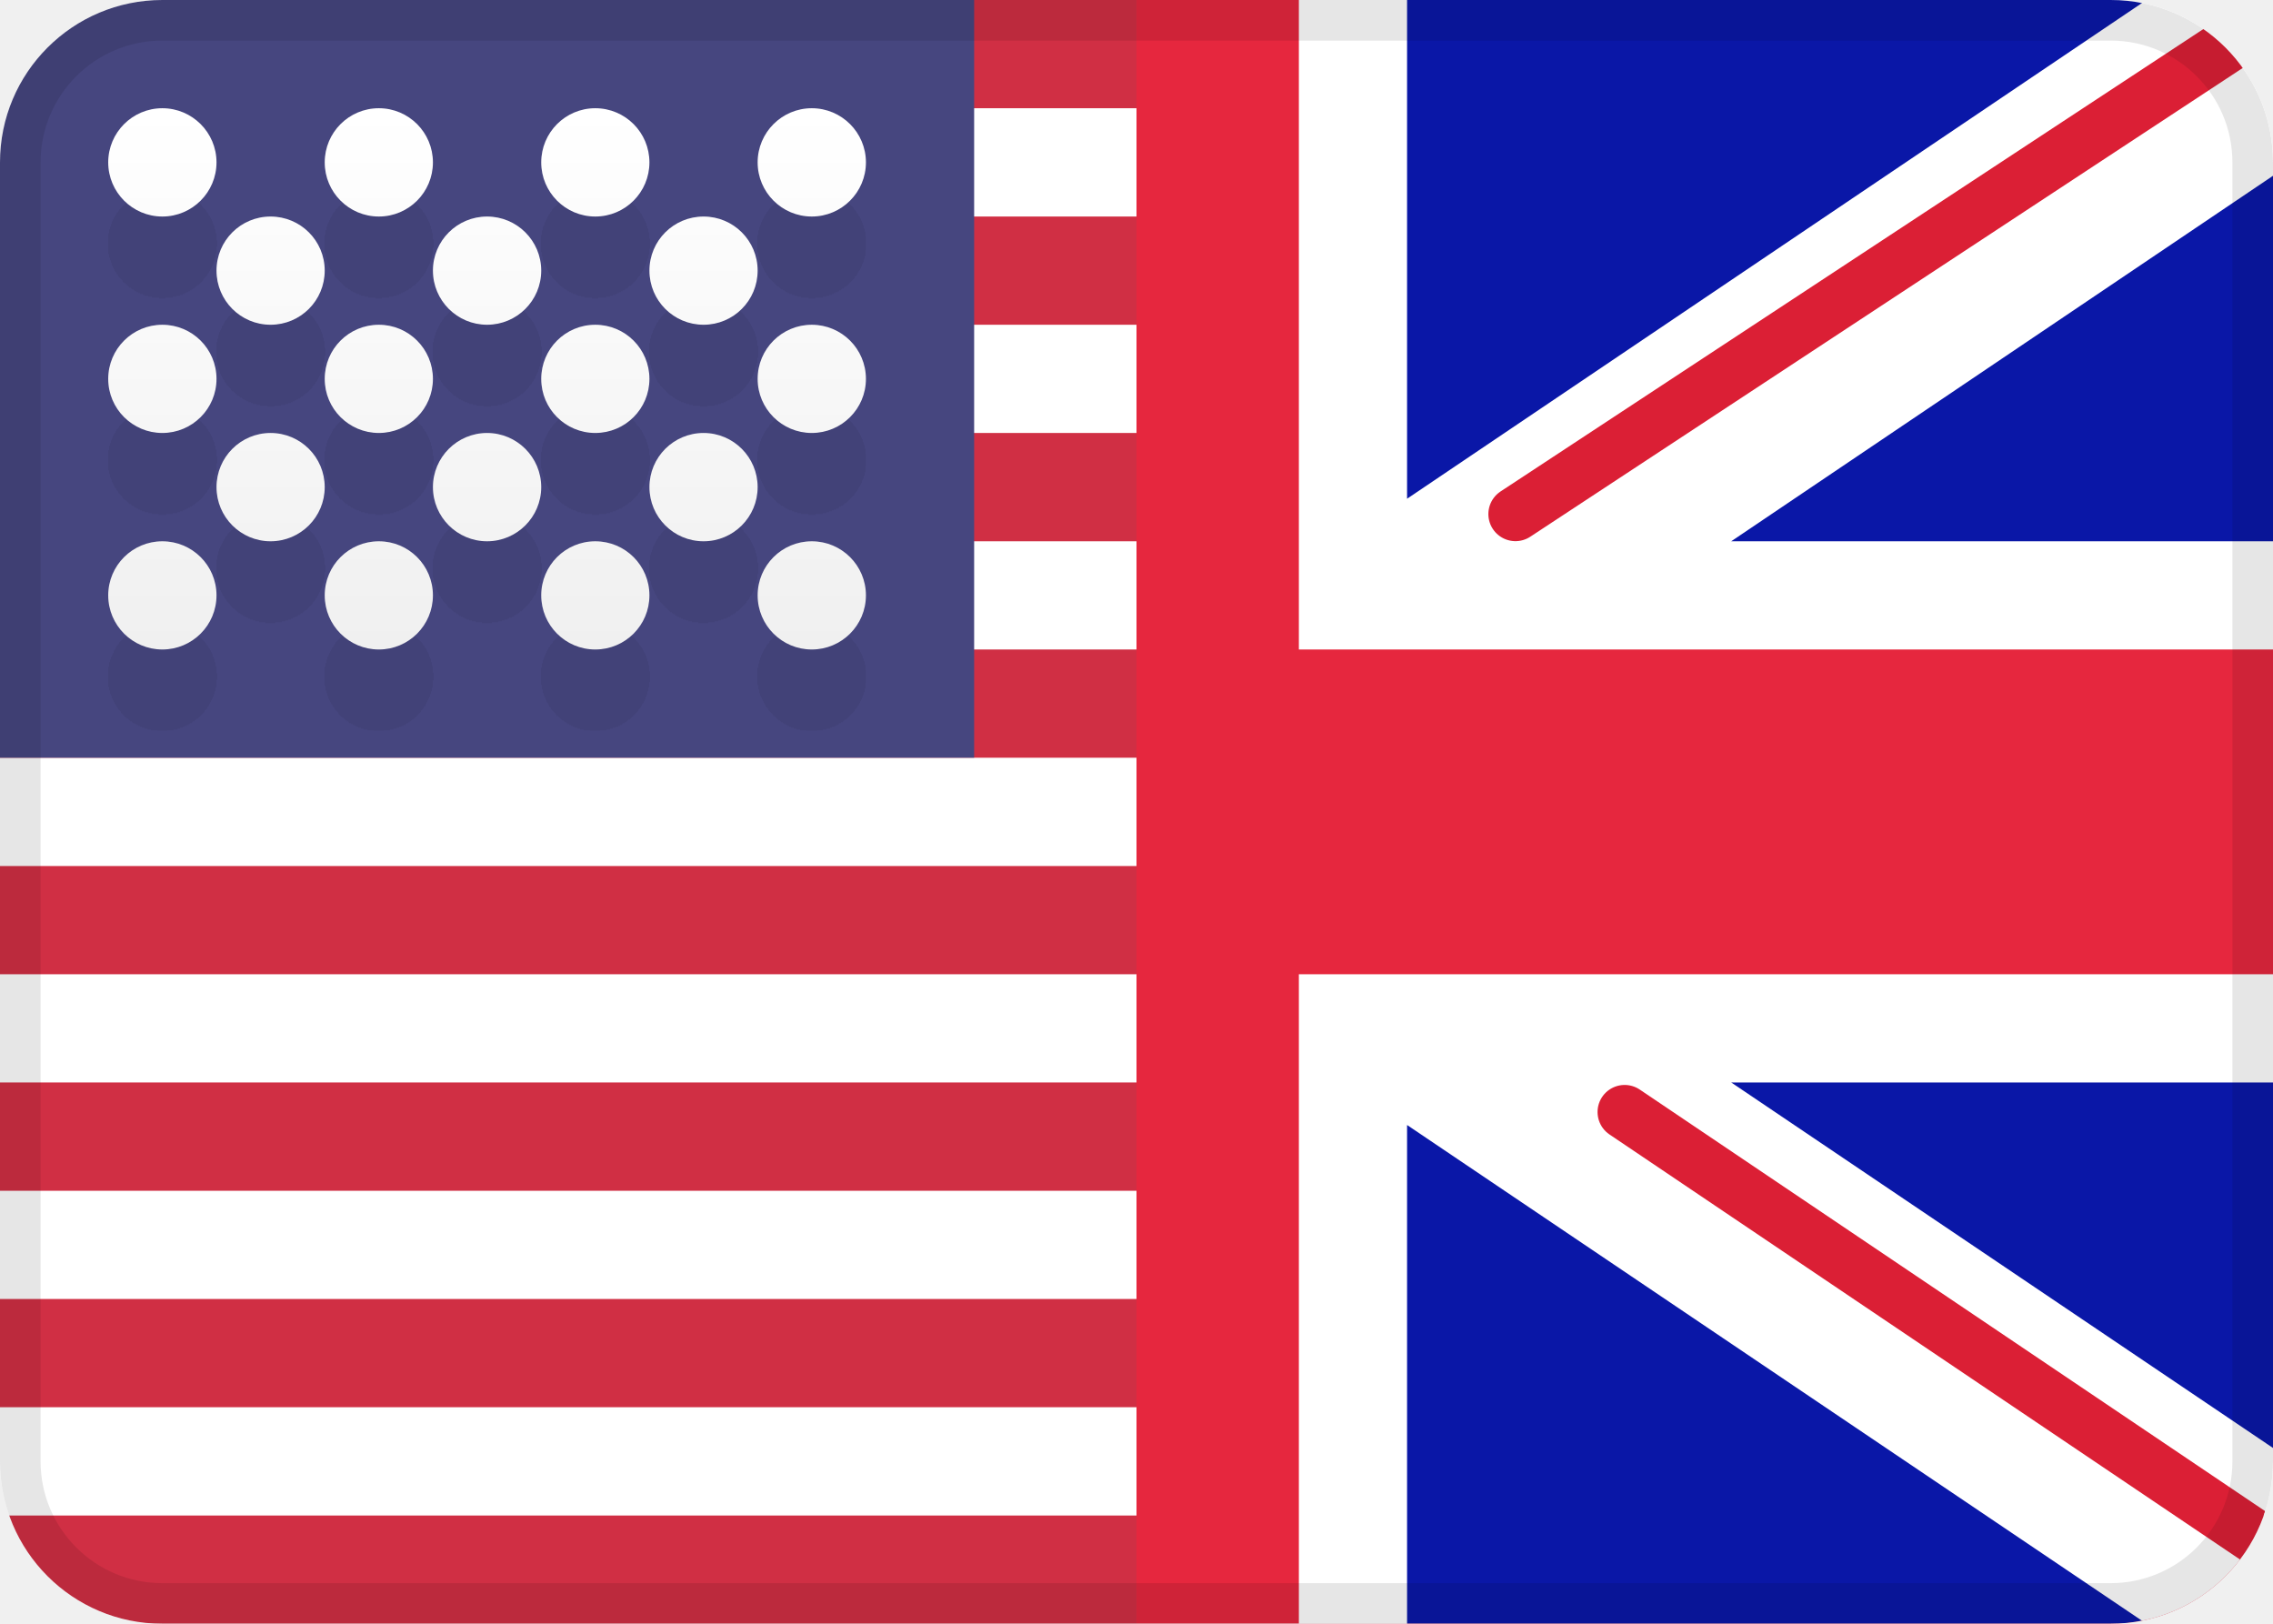
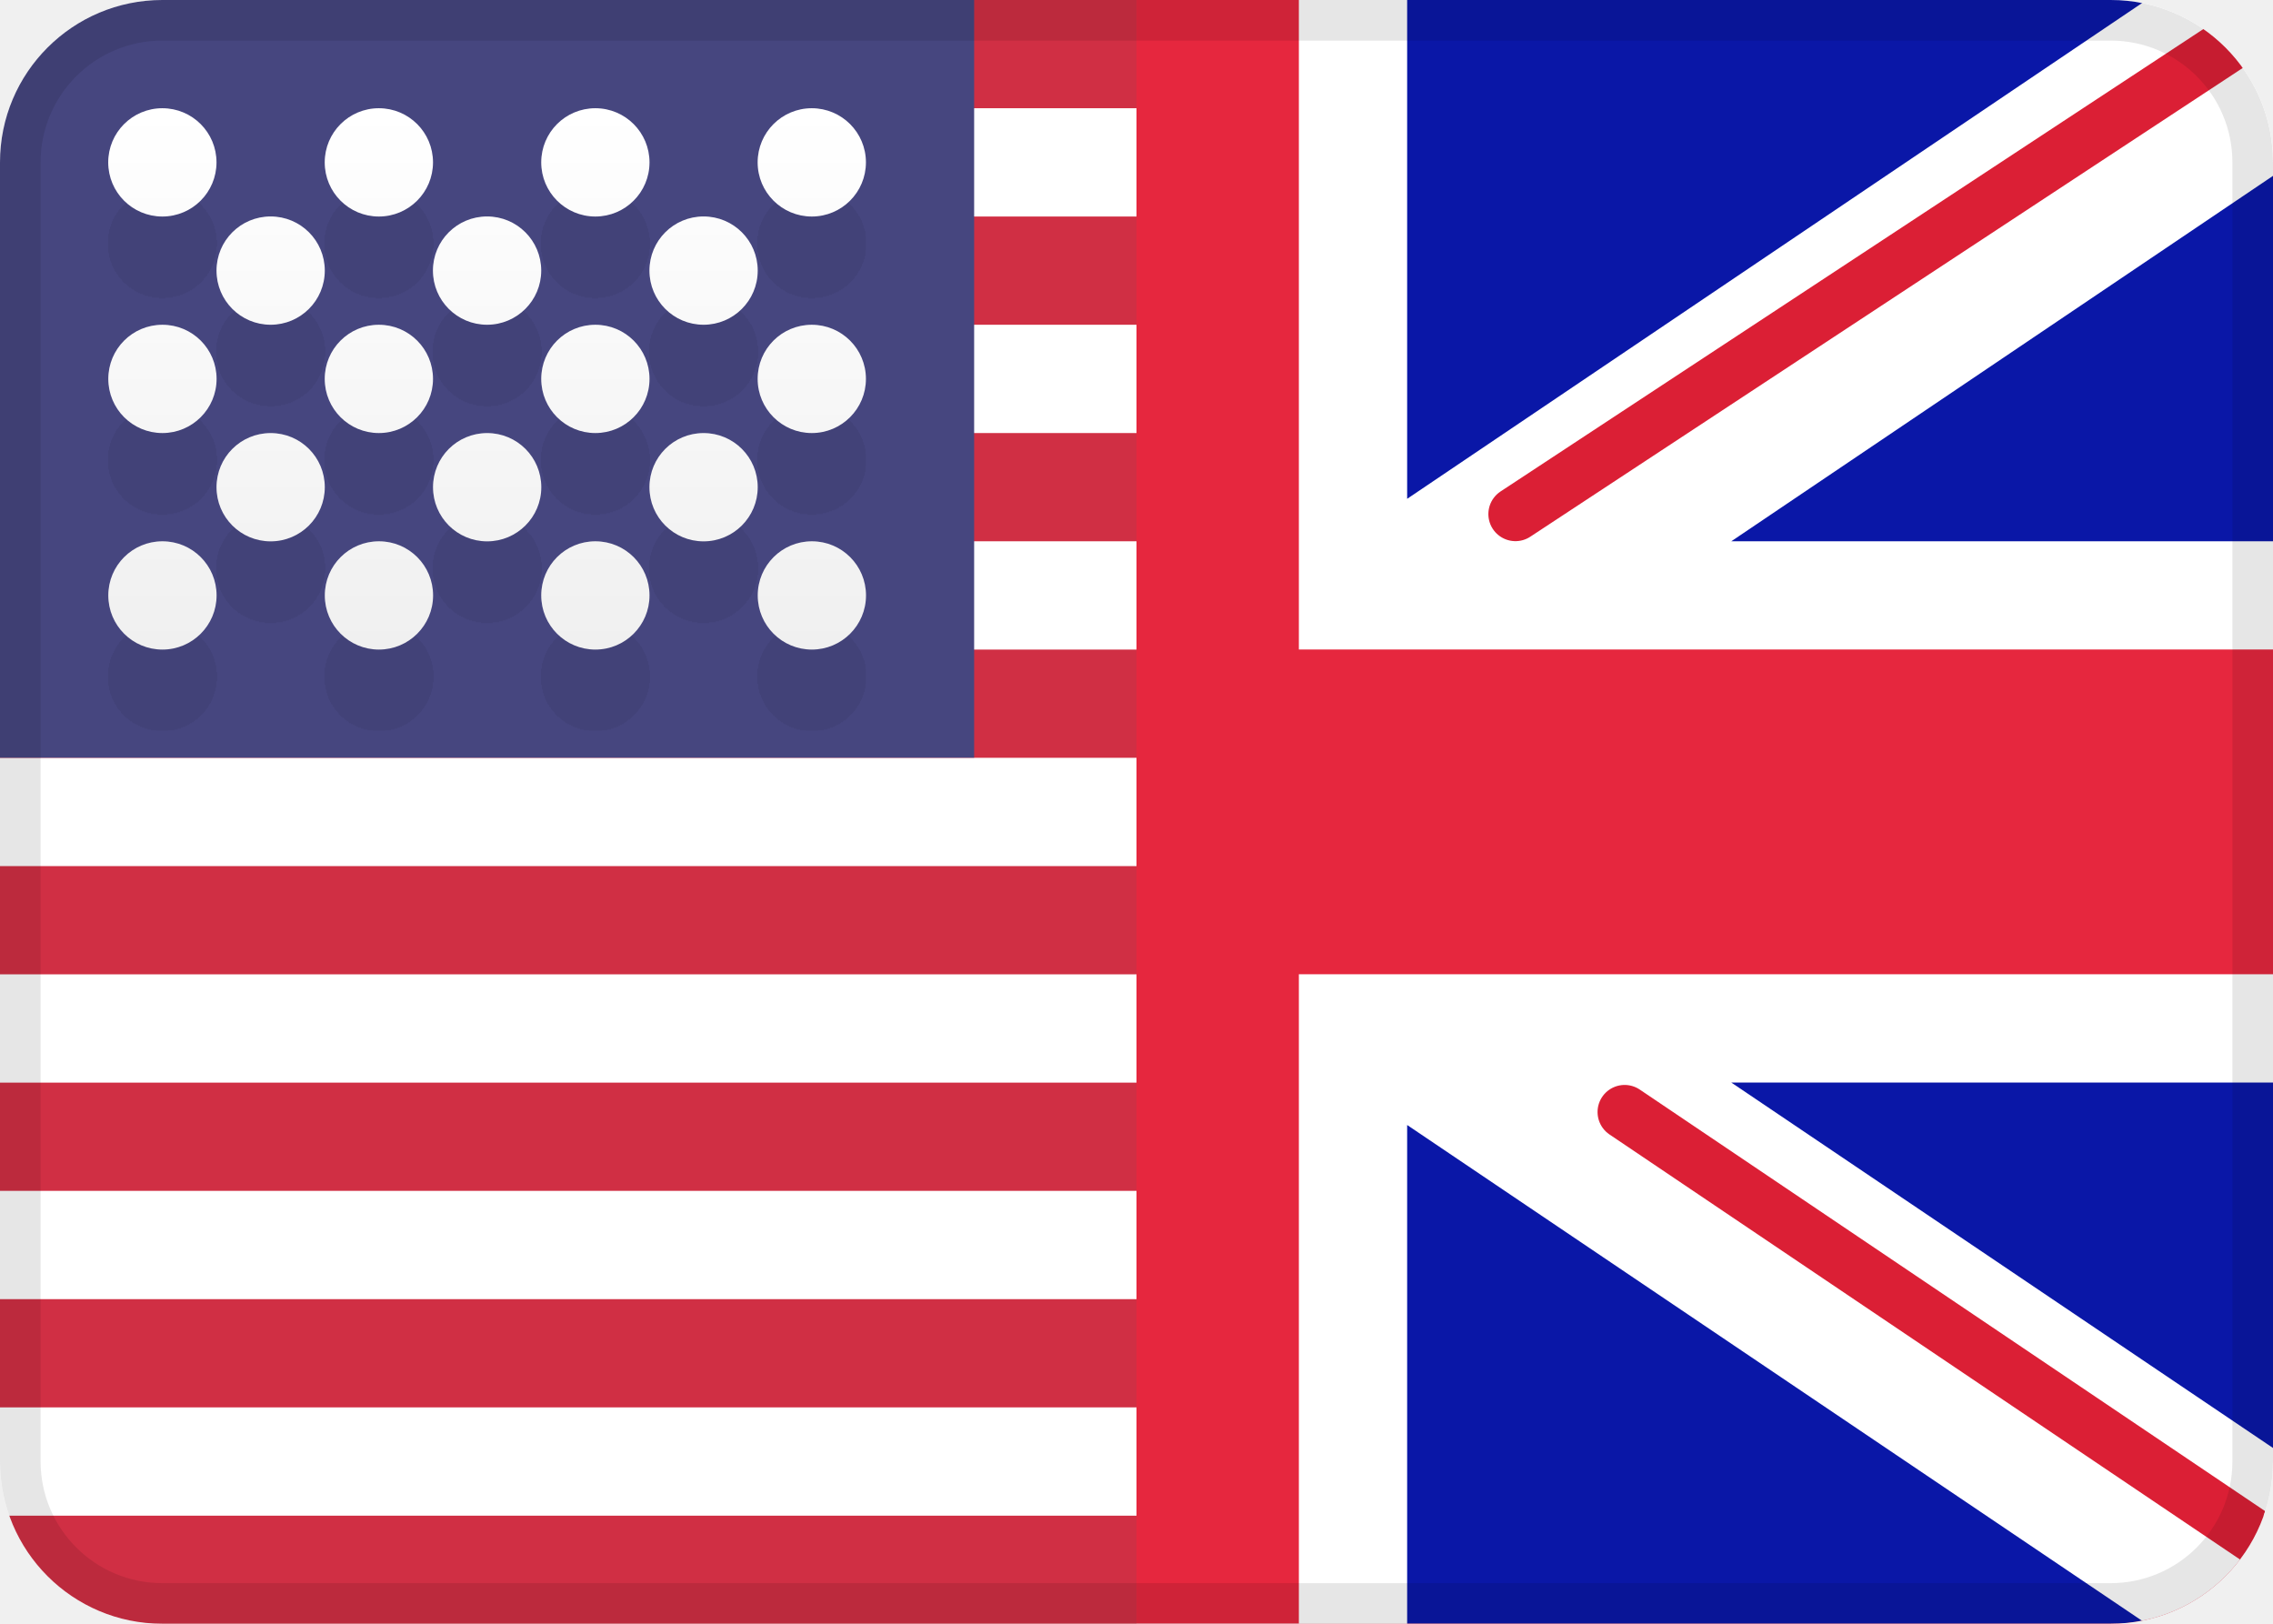
- <svg xmlns="http://www.w3.org/2000/svg" width="28" height="20" viewBox="0 0 28 20" fill="none">
-   <mask id="mask0" mask-type="alpha" maskUnits="userSpaceOnUse" x="0" y="0" width="28" height="20">
-     <rect width="28" height="20" rx="2" fill="white" />
+ <svg xmlns="http://www.w3.org/2000/svg" fill="none" height="20" viewBox="0 0 28 20" width="28">
+   <filter id="a" color-interpolation-filters="sRGB" filterUnits="userSpaceOnUse" height="7.667" width="9.333" x="1.333" y="1.333">
+     <feFlood flood-opacity="0" result="BackgroundImageFix" />
+     <feColorMatrix in="SourceAlpha" type="matrix" values="0 0 0 0 0 0 0 0 0 0 0 0 0 0 0 0 0 0 127 0" />
+     <feOffset dy="1" />
+     <feColorMatrix type="matrix" values="0 0 0 0 0 0 0 0 0 0 0 0 0 0 0 0 0 0 0.06 0" />
+     <feBlend in2="BackgroundImageFix" mode="normal" result="effect1_dropShadow" />
+     <feBlend in="SourceGraphic" in2="effect1_dropShadow" mode="normal" result="shape" />
+   </filter>
+   <linearGradient id="b" gradientUnits="userSpaceOnUse" x1="1.333" x2="1.333" y1="1.333" y2="8">
+     <stop offset="0" stop-color="#fff" />
+     <stop offset="1" stop-color="#f0f0f0" />
+   </linearGradient>
+   <mask id="c" height="20" maskUnits="userSpaceOnUse" width="28" x="0" y="0">
+     <rect fill="#fff" height="20" rx="2" width="28" />
  </mask>
-   <g mask="url(#mask0)">
-     <rect width="28" height="20" rx="2" fill="white" />
-     <path fill-rule="evenodd" clip-rule="evenodd" d="M28 0H0V1.333H28V0ZM28 2.667H0V4H28V2.667ZM0 5.333H28V6.667H0V5.333ZM28 8H0V9.333H28V8ZM0 10.667H28V12H0V10.667ZM28 13.333H0V14.667H28V13.333ZM0 16H28V17.333H0V16ZM28 18.667H0V20H28V18.667Z" fill="#D02F44" />
-     <rect width="12" height="9.333" fill="#46467F" />
-     <g filter="url(#filter0_d)">
-       <path fill-rule="evenodd" clip-rule="evenodd" d="M2.667 2C2.667 2.368 2.368 2.667 2 2.667C1.632 2.667 1.333 2.368 1.333 2C1.333 1.632 1.632 1.333 2 1.333C2.368 1.333 2.667 1.632 2.667 2ZM5.333 2C5.333 2.368 5.035 2.667 4.667 2.667C4.298 2.667 4 2.368 4 2C4 1.632 4.298 1.333 4.667 1.333C5.035 1.333 5.333 1.632 5.333 2ZM7.333 2.667C7.702 2.667 8 2.368 8 2C8 1.632 7.702 1.333 7.333 1.333C6.965 1.333 6.667 1.632 6.667 2C6.667 2.368 6.965 2.667 7.333 2.667ZM10.667 2C10.667 2.368 10.368 2.667 10 2.667C9.632 2.667 9.333 2.368 9.333 2C9.333 1.632 9.632 1.333 10 1.333C10.368 1.333 10.667 1.632 10.667 2ZM3.333 4C3.702 4 4 3.702 4 3.333C4 2.965 3.702 2.667 3.333 2.667C2.965 2.667 2.667 2.965 2.667 3.333C2.667 3.702 2.965 4 3.333 4ZM6.667 3.333C6.667 3.702 6.368 4 6 4C5.632 4 5.333 3.702 5.333 3.333C5.333 2.965 5.632 2.667 6 2.667C6.368 2.667 6.667 2.965 6.667 3.333ZM8.667 4C9.035 4 9.333 3.702 9.333 3.333C9.333 2.965 9.035 2.667 8.667 2.667C8.298 2.667 8 2.965 8 3.333C8 3.702 8.298 4 8.667 4ZM10.667 4.667C10.667 5.035 10.368 5.333 10 5.333C9.632 5.333 9.333 5.035 9.333 4.667C9.333 4.298 9.632 4 10 4C10.368 4 10.667 4.298 10.667 4.667ZM7.333 5.333C7.702 5.333 8 5.035 8 4.667C8 4.298 7.702 4 7.333 4C6.965 4 6.667 4.298 6.667 4.667C6.667 5.035 6.965 5.333 7.333 5.333ZM5.333 4.667C5.333 5.035 5.035 5.333 4.667 5.333C4.298 5.333 4 5.035 4 4.667C4 4.298 4.298 4 4.667 4C5.035 4 5.333 4.298 5.333 4.667ZM2 5.333C2.368 5.333 2.667 5.035 2.667 4.667C2.667 4.298 2.368 4 2 4C1.632 4 1.333 4.298 1.333 4.667C1.333 5.035 1.632 5.333 2 5.333ZM4 6C4 6.368 3.702 6.667 3.333 6.667C2.965 6.667 2.667 6.368 2.667 6C2.667 5.632 2.965 5.333 3.333 5.333C3.702 5.333 4 5.632 4 6ZM6 6.667C6.368 6.667 6.667 6.368 6.667 6C6.667 5.632 6.368 5.333 6 5.333C5.632 5.333 5.333 5.632 5.333 6C5.333 6.368 5.632 6.667 6 6.667ZM9.333 6C9.333 6.368 9.035 6.667 8.667 6.667C8.298 6.667 8 6.368 8 6C8 5.632 8.298 5.333 8.667 5.333C9.035 5.333 9.333 5.632 9.333 6ZM10 8C10.368 8 10.667 7.702 10.667 7.333C10.667 6.965 10.368 6.667 10 6.667C9.632 6.667 9.333 6.965 9.333 7.333C9.333 7.702 9.632 8 10 8ZM8 7.333C8 7.702 7.702 8 7.333 8C6.965 8 6.667 7.702 6.667 7.333C6.667 6.965 6.965 6.667 7.333 6.667C7.702 6.667 8 6.965 8 7.333ZM4.667 8C5.035 8 5.333 7.702 5.333 7.333C5.333 6.965 5.035 6.667 4.667 6.667C4.298 6.667 4 6.965 4 7.333C4 7.702 4.298 8 4.667 8ZM2.667 7.333C2.667 7.702 2.368 8 2 8C1.632 8 1.333 7.702 1.333 7.333C1.333 6.965 1.632 6.667 2 6.667C2.368 6.667 2.667 6.965 2.667 7.333Z" fill="url(#paint0_linear)" />
+   <mask id="d" height="20" maskUnits="userSpaceOnUse" width="14" x="14" y="0">
+     <path d="m26 20h-12v-20h14v18c0 1.105-.895 2-2 2z" fill="#fff" />
+   </mask>
+   <g mask="url(#c)">
+     <rect fill="#fff" height="20" rx="2" width="28" />
+     <path clip-rule="evenodd" d="m28 0h-28v1.333h28zm0 2.667h-28v1.333h28zm-28 2.667h28v1.333h-28zm28 2.667h-28v1.333h28zm-28 2.667h28v1.333h-28zm28 2.667h-28v1.333h28zm-28 2.667h28v1.333h-28zm28 2.667h-28v1.333h28z" fill="#d02f44" fill-rule="evenodd" />
+     <path d="m0 0h12v9.333h-12z" fill="#46467f" />
+     <g filter="url(#a)">
+       <path clip-rule="evenodd" d="m2.667 2c0 .368-.298.667-.667.667s-.667-.298-.667-.667c0-.368.298-.667.667-.667s.667.298.667.667zm2.667 0c0 .368-.298.667-.667.667s-.667-.298-.667-.667c0-.368.298-.667.667-.667s.667.298.667.667zm2 .667c.368 0 .667-.298.667-.667 0-.368-.298-.667-.667-.667s-.667.298-.667.667c0 .368.298.667.667.667zm3.333-.667c0 .368-.298.667-.667.667-.368 0-.667-.298-.667-.667 0-.368.298-.667.667-.667.368 0 .667.298.667.667zm-7.333 2c.368 0 .667-.298.667-.667s-.298-.667-.667-.667-.667.298-.667.667.298.667.667.667zm3.333-.667c0 .368-.298.667-.667.667s-.667-.298-.667-.667.298-.667.667-.667.667.298.667.667zm2 .667c.368 0 .667-.298.667-.667s-.298-.667-.667-.667-.667.298-.667.667.298.667.667.667zm2.0.667c0 .368-.298.667-.667.667-.368 0-.667-.298-.667-.667s.298-.667.667-.667c.368 0 .667.298.667.667zm-3.333.667c.368 0 .667-.298.667-.667s-.298-.667-.667-.667-.667.298-.667.667.298.667.667.667zm-2-.667c0 .368-.298.667-.667.667s-.667-.298-.667-.667.298-.667.667-.667.667.298.667.667zm-3.333.667c.368 0 .667-.298.667-.667s-.298-.667-.667-.667-.667.298-.667.667.298.667.667.667zm2 .667c0 .368-.298.667-.667.667s-.667-.298-.667-.667.298-.667.667-.667.667.298.667.667zm2 .667c.368 0 .667-.298.667-.667s-.298-.667-.667-.667-.667.298-.667.667.298.667.667.667zm3.333-.667c0 .368-.298.667-.667.667s-.667-.298-.667-.667.298-.667.667-.667.667.298.667.667zm.667 2c.368 0 .667-.298.667-.667s-.298-.667-.667-.667c-.368 0-.667.298-.667.667s.298.667.667.667zm-2-.667c0 .368-.298.667-.667.667s-.667-.298-.667-.667.298-.667.667-.667.667.298.667.667zm-3.333.667c.368 0 .667-.298.667-.667s-.298-.667-.667-.667-.667.298-.667.667.298.667.667.667zm-2-.667c0 .368-.298.667-.667.667s-.667-.298-.667-.667.298-.667.667-.667.667.298.667.667z" fill="url(#b)" fill-rule="evenodd" />
    </g>
-     <mask id="mask1" mask-type="alpha" maskUnits="userSpaceOnUse" x="14" y="0" width="14" height="20">
-       <path d="M26 20H14V0H28V18C28 19.105 27.105 20 26 20Z" fill="white" />
-     </mask>
-     <g mask="url(#mask1)">
-       <rect width="28" height="20" fill="#0A17A7" />
-       <path fill-rule="evenodd" clip-rule="evenodd" d="M-1.282 -1.916L10.667 6.143V-1.333H17.333V6.143L29.282 -1.916L30.774 0.294L21.326 6.667H28V13.333H21.326L30.774 19.706L29.282 21.916L17.333 13.857V21.333H10.667V13.857L-1.282 21.916L-2.774 19.706L6.674 13.333H0V6.667H6.674L-2.774 0.294L-1.282 -1.916Z" fill="white" />
-       <path d="M18.668 6.332L31.333 -2" stroke="#DB1F35" stroke-width="0.667" stroke-linecap="round" />
-       <path d="M20.013 13.697L31.367 21.35" stroke="#DB1F35" stroke-width="0.667" stroke-linecap="round" />
-       <path fill-rule="evenodd" clip-rule="evenodd" d="M0 12H12V20H16V12H28V8H16V0H12V8H0V12Z" fill="#E6273E" />
+     <g mask="url(#d)">
+       <path d="m0 0h28v20h-28z" fill="#0a17a7" />
+       <path clip-rule="evenodd" d="m-1.282-1.916 11.949 8.06v-7.477h6.667v7.477l11.949-8.06 1.491 2.211-9.447 6.372h6.674v6.667h-6.674l9.447 6.372-1.491 2.211-11.949-8.06v7.477h-6.667v-7.477l-11.949 8.06-1.491-2.211 9.447-6.372h-6.674v-6.667h6.674l-9.447-6.372z" fill="#fff" fill-rule="evenodd" />
+       <path d="m18.668 6.332 12.665-8.332" stroke="#db1f35" stroke-linecap="round" stroke-width=".667" />
+       <path d="m20.013 13.697 11.354 7.653" stroke="#db1f35" stroke-linecap="round" stroke-width=".667" />
+       <path clip-rule="evenodd" d="m0 12h12v8h4v-8h12v-4h-12v-8h-4v8h-12z" fill="#e6273e" fill-rule="evenodd" />
    </g>
-     <rect x="0.25" y="0.25" width="27.5" height="19.5" rx="1.75" stroke="black" stroke-opacity="0.1" stroke-width="0.5" />
+     <rect height="19.5" rx="1.75" stroke="#000" stroke-opacity=".1" stroke-width=".5" width="27.5" x=".25" y=".25" />
  </g>
-   <defs>
-     <filter id="filter0_d" x="1.333" y="1.333" width="9.333" height="7.667" filterUnits="userSpaceOnUse" color-interpolation-filters="sRGB">
-       <feFlood flood-opacity="0" result="BackgroundImageFix" />
-       <feColorMatrix in="SourceAlpha" type="matrix" values="0 0 0 0 0 0 0 0 0 0 0 0 0 0 0 0 0 0 127 0" />
-       <feOffset dy="1" />
-       <feColorMatrix type="matrix" values="0 0 0 0 0 0 0 0 0 0 0 0 0 0 0 0 0 0 0.06 0" />
-       <feBlend mode="normal" in2="BackgroundImageFix" result="effect1_dropShadow" />
-       <feBlend mode="normal" in="SourceGraphic" in2="effect1_dropShadow" result="shape" />
-     </filter>
-     <linearGradient id="paint0_linear" x1="1.333" y1="1.333" x2="1.333" y2="8" gradientUnits="userSpaceOnUse">
-       <stop stop-color="white" />
-       <stop offset="1" stop-color="#F0F0F0" />
-     </linearGradient>
-   </defs>
</svg>
